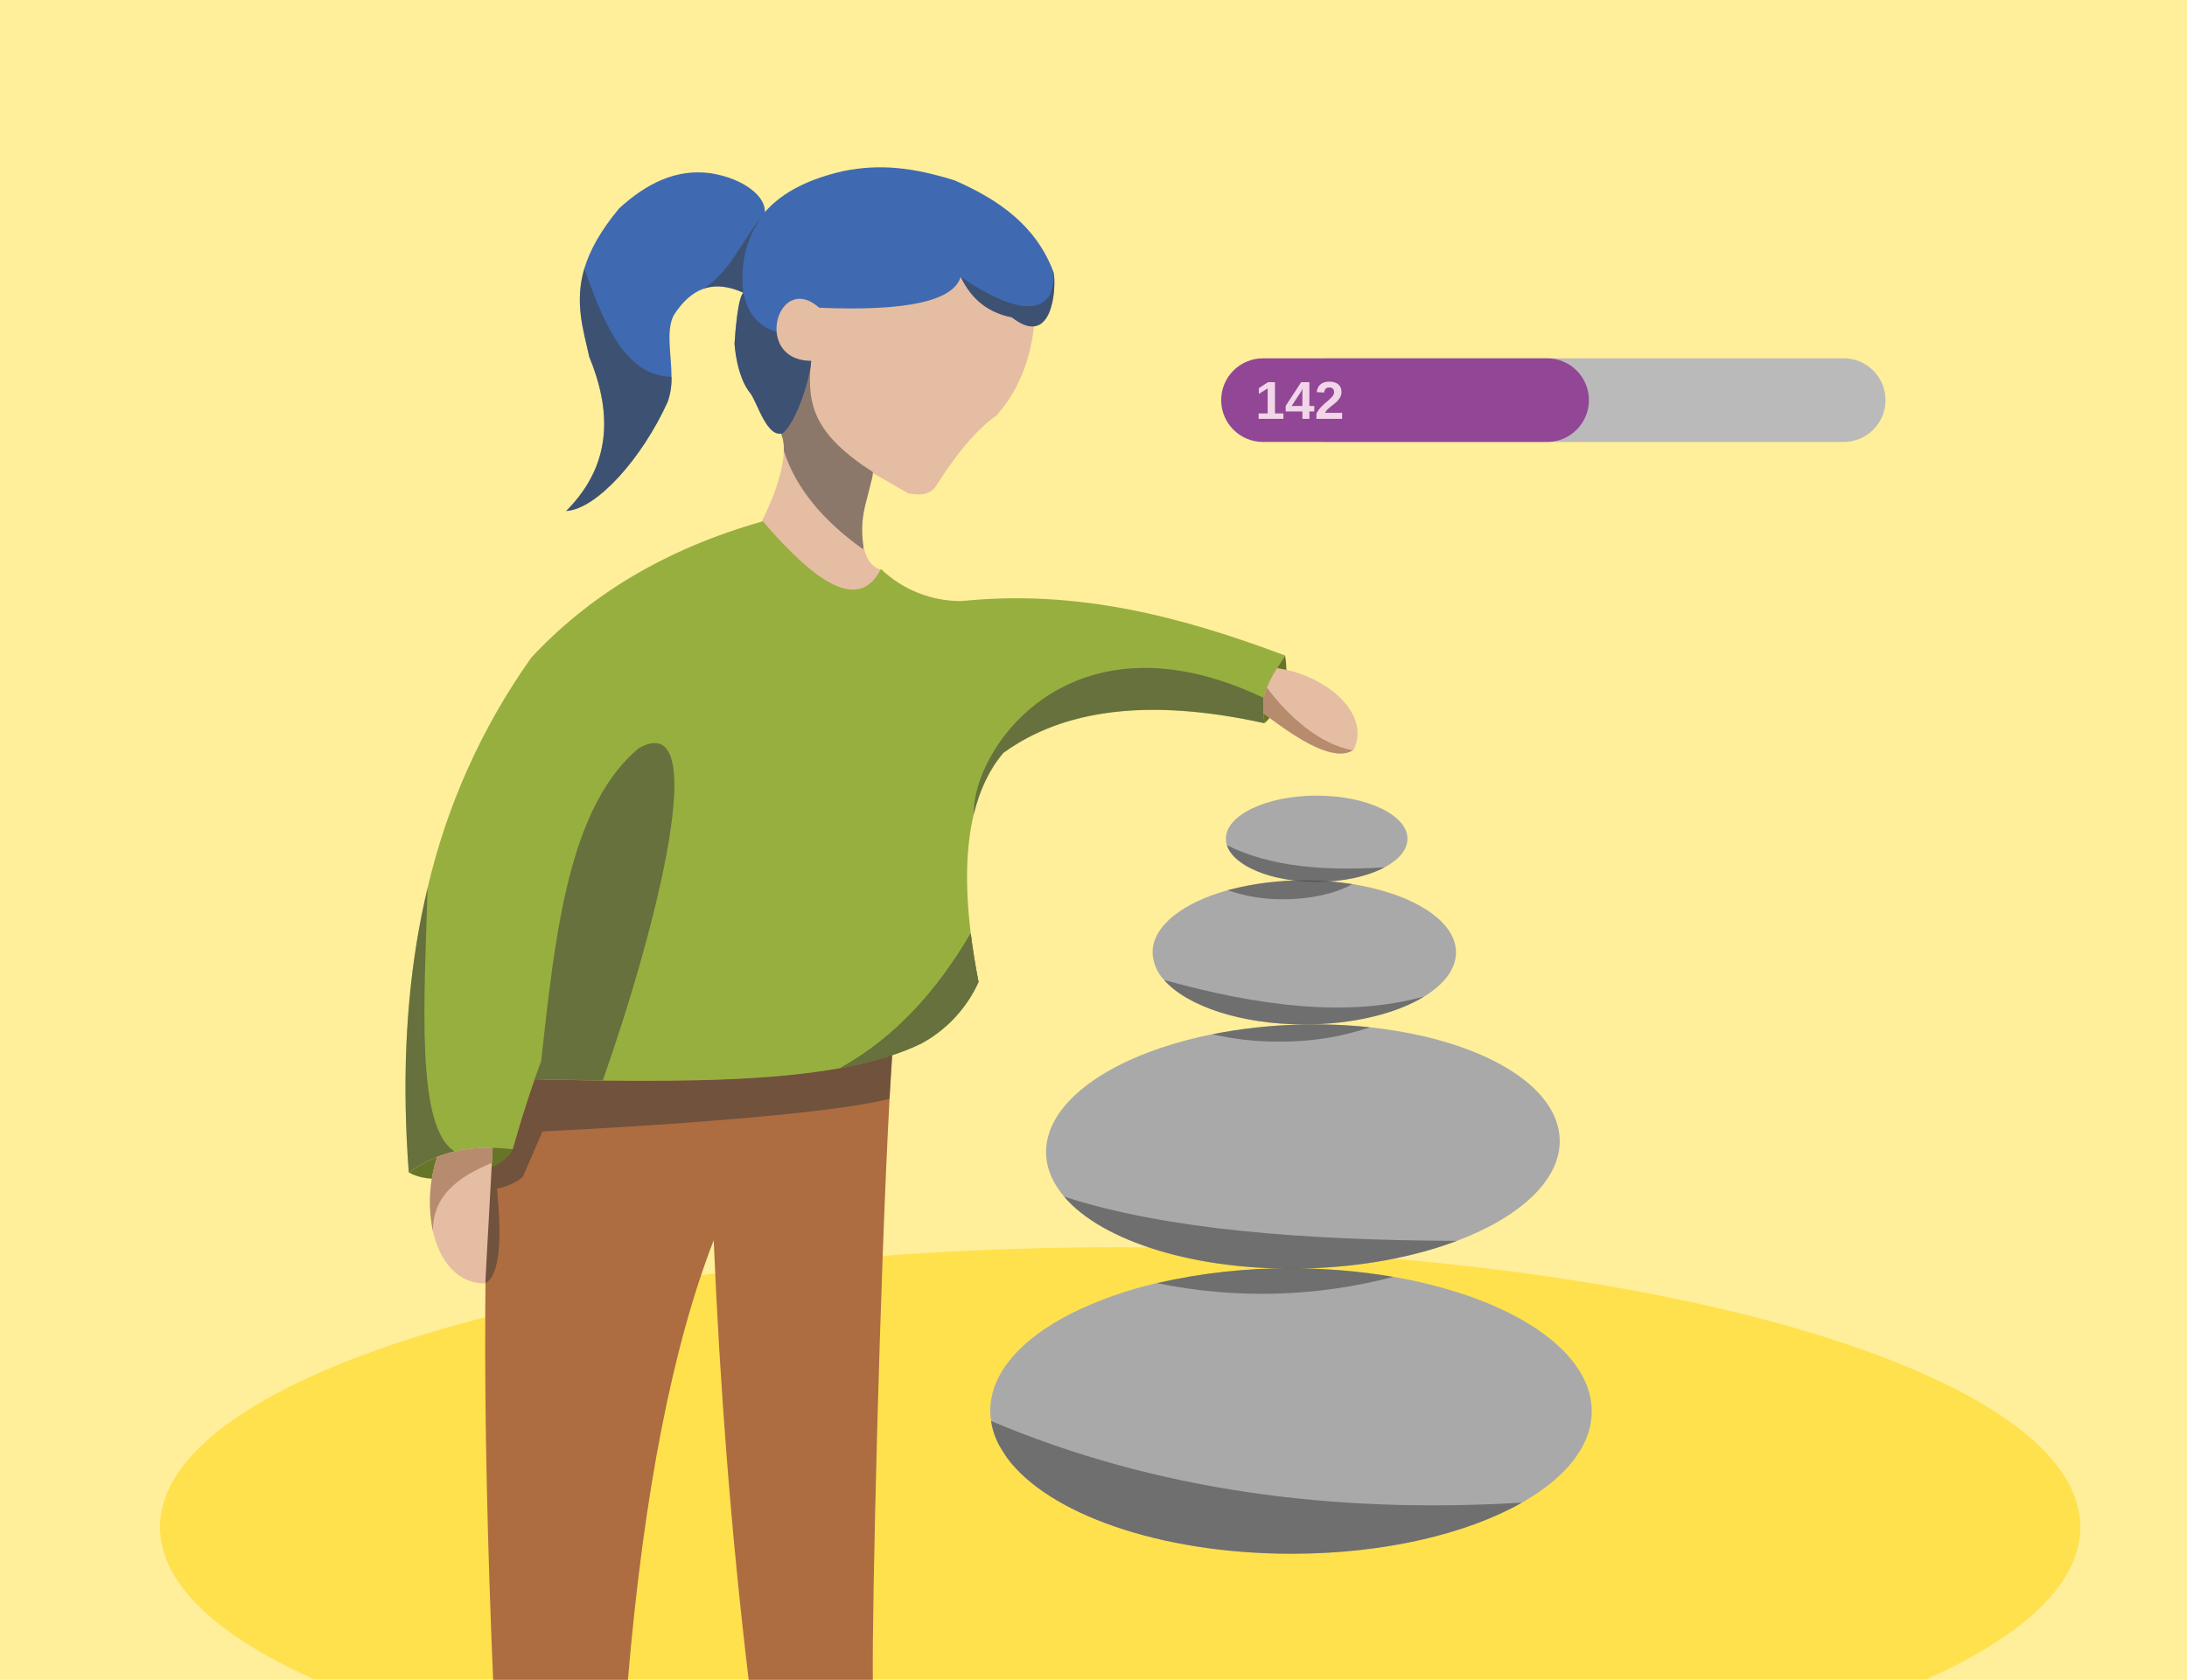
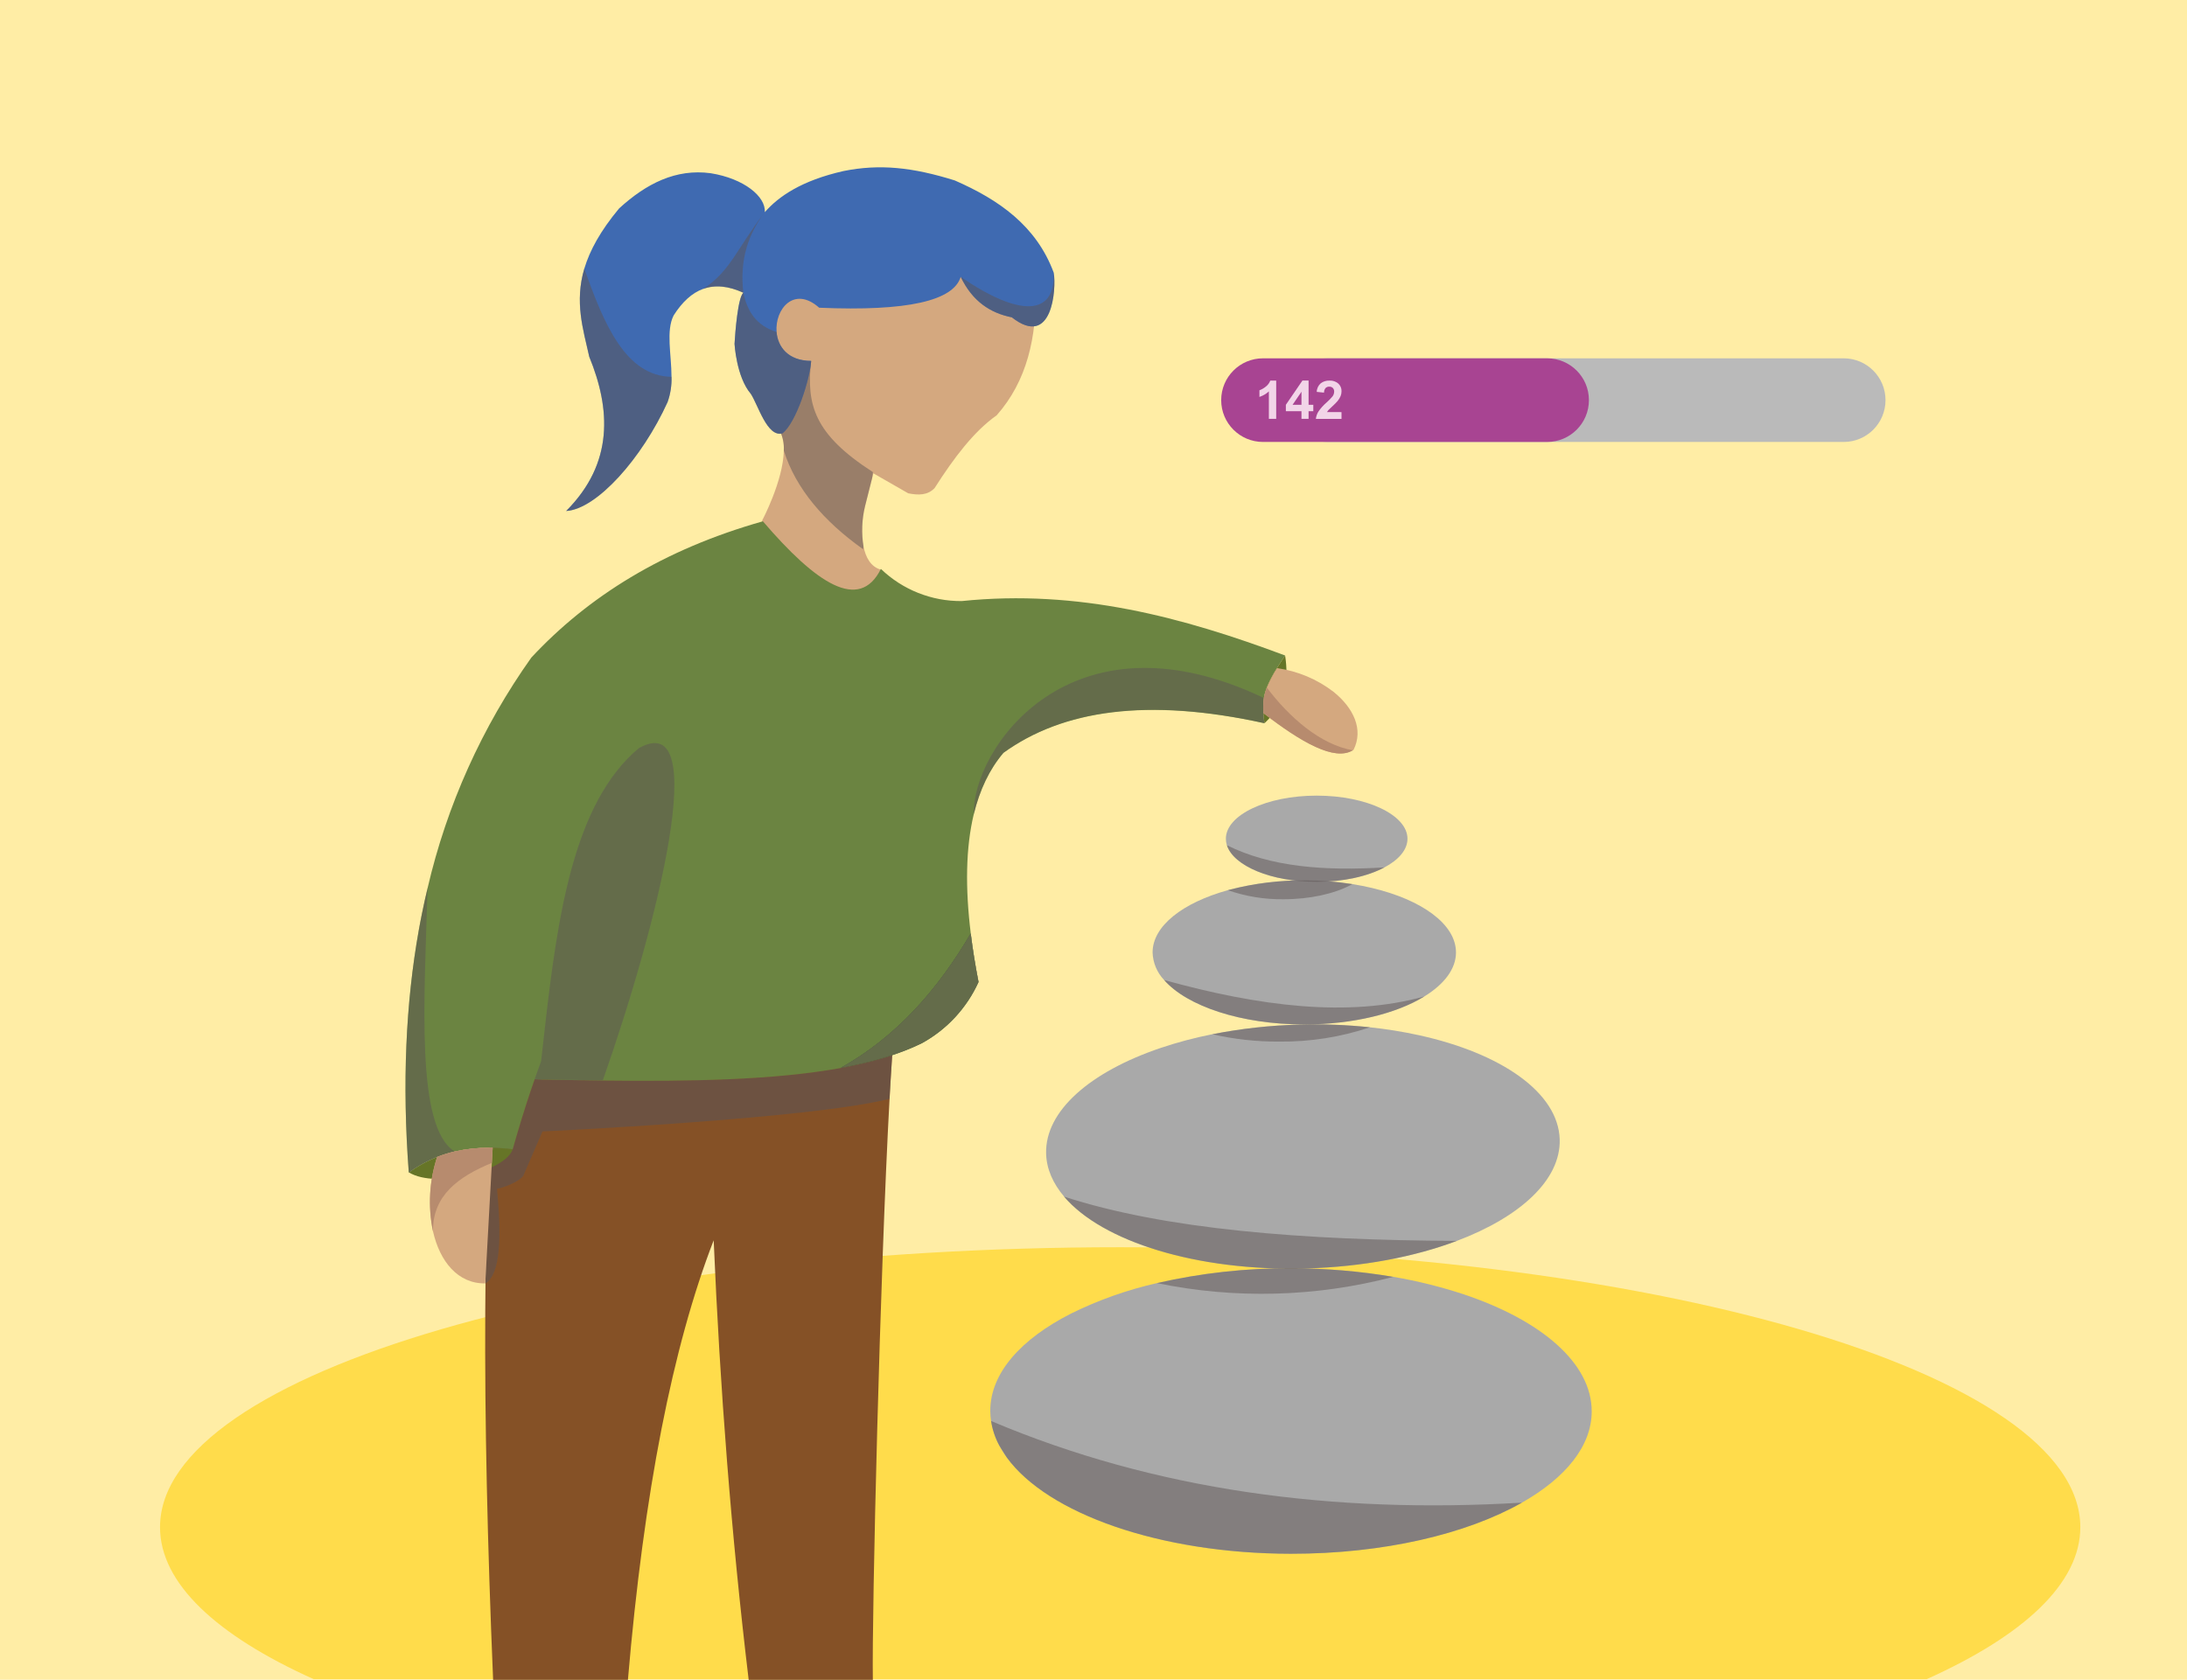
<svg xmlns="http://www.w3.org/2000/svg" viewBox="0 0 738 567">
-   <defs>
-     <style>.cls-1,.cls-2{fill:#ffd402;}.cls-1{opacity:0.4;}.cls-2{opacity:0.5;}.cls-3{fill:#ad6d40;}.cls-4,.cls-9{fill:#3a3a3a;}.cls-4,.cls-8{opacity:0.53;}.cls-5{fill:#e5bda2;}.cls-6{fill:#667527;}.cls-7{fill:#97af3f;}.cls-10{fill:#b78b6e;}.cls-11{fill:#3f6ab1;}.cls-12{fill:#a9a9a9;}.cls-13{fill:#bababa;}.cls-14{fill:#914795;}.cls-15{font-size:18px;fill:#f2d5e8;font-family:Arial-BoldMT, Arial;font-weight:700;}</style>
-   </defs>
-   <g id="Layer_12" data-name="Layer 12">
-     <rect class="cls-1" width="738" height="567" />
-     <path class="cls-2" d="M701.68,515.39c0,18.92-19,36.54-51.88,51.31H105.56c-32.83-14.77-51.88-32.39-51.88-51.31,0-52.19,145.06-94.5,324-94.5S701.68,463.2,701.68,515.39Z" transform="translate(0.32 0.11)" />
+   <g id="a814903e-0938-49b9-8d5f-083e752f36e8" data-name="Layer 12">
+     <rect width="738" height="567" fill="#ffdc4b" opacity="0.5" />
+     <path d="M701.68,515.39c0,18.92-19,36.54-51.88,51.31H105.56c-32.83-14.77-51.88-32.39-51.88-51.31,0-52.19,145.06-94.5,324-94.5S701.68,463.2,701.68,515.39Z" transform="translate(0.32 0.11)" fill="#ffdc4b" />
  </g>
-   <g id="pants">
-     <path class="cls-3" d="M301.47,346.81c-.24,2.68-.48,5.78-.72,9.24-.18,2.69-.37,5.59-.55,8.69-.11,1.92-.23,3.92-.34,6-3.22,59-6,173.39-5.64,196.17h-41.9c-5.89-49.1-9.69-98.58-11.81-148.36-13.84,35.74-23.54,85-28.94,148.36H166.08c-1.92-45.81-2.86-87.52-2.65-124.49q0-4.72.08-9.35.24-20.66,1-39.19.16-4.11.36-8.11a53.16,53.16,0,0,1,7.83.6s2.46-10.76,4.7-19.28c1.6-6.11,3.23-11.9,4.9-17.42l.53,7.62c6.79.15,13.58.3,20.3.39,29.47.42,57.72-.16,80.32-5.25A108.13,108.13,0,0,0,301.47,346.81Z" transform="translate(0.32 0.11)" />
-     <path class="cls-4" d="M300.75,356.05c-.18,2.69-.37,5.59-.55,8.69-.11,1.92-.23,3.92-.34,6l-.05.06c-27,6.86-117.07,11-117.07,11l-6.49,15c-1.48,2.09-7.08,4.16-8.85,4.34,1.52,16.21,1.24,28.86-3.89,31.93l-.08.05c.1-13.92.45-27,1.06-39.24.11-2.22.23-4.4.36-6.56a65.35,65.35,0,0,1,7.83.48s2.46-8.7,4.7-15.59c1.6-4.94,3.23-9.62,4.9-14.08l.53,6.16c6.79.12,13.58.24,20.3.31,29.47.34,57.72-.13,80.32-4.24A129.36,129.36,0,0,0,300.75,356.05Z" transform="translate(0.32 0.11)" />
+   <g id="e02adc77-d268-48d9-8231-1e02a593b721" data-name="pants">
+     <path d="M301.47,346.81c-.24,2.68-.48,5.78-.72,9.24-.18,2.69-.37,5.59-.55,8.69-.11,1.92-.23,3.92-.34,6-3.22,59-6,173.39-5.64,196.17h-41.9c-5.89-49.1-9.69-98.58-11.81-148.36-13.84,35.74-23.54,85-28.94,148.36H166.08c-1.92-45.81-2.86-87.52-2.65-124.49q0-4.72.08-9.35.24-20.66,1-39.19.16-4.11.36-8.11a53.16,53.16,0,0,1,7.83.6s2.46-10.76,4.7-19.28c1.6-6.11,3.23-11.9,4.9-17.42l.53,7.62c6.79.15,13.58.3,20.3.39,29.47.42,57.72-.16,80.32-5.25A108.13,108.13,0,0,0,301.47,346.81Z" transform="translate(0.32 0.11)" fill="#855126" />
+     <path d="M300.75,356.05c-.18,2.69-.37,5.59-.55,8.69-.11,1.92-.23,3.92-.34,6l-.05.06c-27,6.86-117.07,11-117.07,11l-6.49,15c-1.48,2.09-7.08,4.16-8.85,4.34,1.52,16.21,1.24,28.86-3.89,31.93l-.08.05c.1-13.92.45-27,1.06-39.24.11-2.22.23-4.4.36-6.56a65.35,65.35,0,0,1,7.83.48s2.46-8.7,4.7-15.59c1.6-4.94,3.23-9.62,4.9-14.08l.53,6.16c6.79.12,13.58.24,20.3.31,29.47.34,57.72-.13,80.32-4.24A129.36,129.36,0,0,0,300.75,356.05Z" transform="translate(0.32 0.11)" fill="#5d5454" opacity="0.6" />
  </g>
-   <g id="Layer_7" data-name="Layer 7">
-     <path class="cls-5" d="M336,140.08c-7.66,5.39-14.44,14.36-20.92,24.53-2.32,2.5-5.51,2.48-8.93,1.79l-11.75-6.74-.37,1.45-2.44,9.67a34.28,34.28,0,0,0-.51,13.6c.72,3.64,2.41,6.83,5.88,7.81l2.8,20.93-41.1-11.23-1.79-26.3S264,162.17,264.17,152a13.53,13.53,0,0,0-1.29-6.6,8.08,8.08,0,0,0-1.43-2c-8.17-8.17-6.9-41.87-6.9-41.87l59.49-13L349.15,97C349.61,113.65,346.23,128.52,336,140.08Z" transform="translate(0.32 0.11)" />
-     <path class="cls-4" d="M294.25,159.25l-.24,1.86-2.44,9.67a34.28,34.28,0,0,0-.51,13.6l-.12.91c-13.22-9.4-22.73-20.45-26.77-33.31a13.53,13.53,0,0,0-1.29-6.6l3.16-18,7.36-5.6C271.74,136.61,274.47,146.49,294.25,159.25Z" transform="translate(0.32 0.11)" />
+   <g id="e385839c-2629-4dca-acb9-324e9cd8f073" data-name="Layer 7">
+     <path d="M336,140.08c-7.66,5.39-14.44,14.36-20.92,24.53-2.32,2.5-5.51,2.48-8.93,1.79l-11.75-6.74-.37,1.45-2.44,9.67a34.28,34.28,0,0,0-.51,13.6c.72,3.64,2.41,6.83,5.88,7.81l2.8,20.93-41.1-11.23-1.79-26.3S264,162.17,264.17,152a13.53,13.53,0,0,0-1.29-6.6,8.08,8.08,0,0,0-1.43-2c-8.17-8.17-6.9-41.87-6.9-41.87l59.49-13L349.15,97C349.61,113.65,346.23,128.52,336,140.08Z" transform="translate(0.32 0.11)" fill="#d4a87f" />
+     <path d="M294.25,159.25l-.24,1.86-2.44,9.67a34.28,34.28,0,0,0-.51,13.6l-.12.91c-13.22-9.4-22.73-20.45-26.77-33.31a13.53,13.53,0,0,0-1.29-6.6l3.16-18,7.36-5.6C271.74,136.61,274.47,146.49,294.25,159.25Z" transform="translate(0.32 0.11)" fill="#5d5454" opacity="0.5" />
  </g>
-   <g id="oberteil">
-     <path class="cls-6" d="M153.11,388.56a42.65,42.65,0,0,0-15.33,7l-.08.09c9.28,5.64,32.71-.52,35-7.88A58.13,58.13,0,0,0,153.11,388.56Z" transform="translate(0.32 0.11)" />
-     <path class="cls-7" d="M426.18,235.5c.66-4,2.73-7.7,7.16-14.35-34.45-12.88-69.67-22.43-109.13-18.37a38.91,38.91,0,0,1-27.27-10.85c-7.31,14.65-21.91,4.85-39.83-16.08-33.71,9.54-59,25.46-78.13,46a220.29,220.29,0,0,0-35,77.77c-.7,2.92-1.34,5.87-1.95,8.87-.21,1-.4,2-.59,3q-.24,1.23-.45,2.46c-4.36,24.42-5.64,51.53-3.36,81.76a42.69,42.69,0,0,1,15.49-7.12,52.32,52.32,0,0,1,11.71-1.26,65.9,65.9,0,0,1,7.86.48s2.46-8.7,4.7-15.59c.89-2.77,1.8-5.44,2.72-8.05l2.71.13,6.05.11h0q7.16.13,14.26.21c29.47.34,57.72-.13,80.32-4.24,10.45-1.9,19.69-4.58,27.29-8.32a44.49,44.49,0,0,0,19.15-20.68q-1.65-8.49-2.62-16.34c-1.9-15.47-1.7-29,1-40.29,2-8.16,5.26-15.13,10-20.73,20-14.46,48.58-18.7,88.08-10A28.52,28.52,0,0,1,426.18,235.5Z" transform="translate(0.32 0.11)" />
-     <g class="cls-8">
-       <path class="cls-9" d="M329.87,331.34A44.49,44.49,0,0,1,310.72,352c-7.6,3.74-16.84,6.42-27.29,8.32,18.9-10.59,32.76-26.49,43.82-45.34Q328.21,322.85,329.87,331.34Z" transform="translate(0.32 0.11)" />
-       <path class="cls-9" d="M329.87,331.34A44.49,44.49,0,0,1,310.72,352c-7.6,3.74-16.84,6.42-27.29,8.32,18.9-10.59,32.76-26.49,43.82-45.34Q328.21,322.85,329.87,331.34Z" transform="translate(0.32 0.11)" />
-       <path class="cls-9" d="M329.87,331.34A44.49,44.49,0,0,1,310.72,352c-7.6,3.74-16.84,6.42-27.29,8.32,18.9-10.59,32.76-26.49,43.82-45.34Q328.21,322.85,329.87,331.34Z" transform="translate(0.32 0.11)" />
+   <g id="b394f141-4064-4d46-8768-7a7da9291b24" data-name="oberteil">
+     <path d="M153.11,388.56a42.65,42.65,0,0,0-15.33,7l-.08.09c9.28,5.64,32.71-.52,35-7.88A58.13,58.13,0,0,0,153.11,388.56Z" transform="translate(0.32 0.11)" fill="#667527" />
+     <path d="M426.18,235.5c.66-4,2.73-7.7,7.16-14.35-34.45-12.88-69.67-22.43-109.13-18.37a38.91,38.91,0,0,1-27.27-10.85c-7.31,14.65-21.91,4.85-39.83-16.08-33.71,9.54-59,25.46-78.13,46a220.29,220.29,0,0,0-35,77.77c-.7,2.92-1.34,5.87-1.95,8.87-.21,1-.4,2-.59,3q-.24,1.23-.45,2.46c-4.36,24.42-5.64,51.53-3.36,81.76a42.69,42.69,0,0,1,15.49-7.12,52.32,52.32,0,0,1,11.71-1.26,65.9,65.9,0,0,1,7.86.48s2.46-8.7,4.7-15.59c.89-2.77,1.8-5.44,2.72-8.05l2.71.13,6.05.11h0q7.16.13,14.26.21c29.47.34,57.72-.13,80.32-4.24,10.45-1.9,19.69-4.58,27.29-8.32a44.49,44.49,0,0,0,19.15-20.68q-1.65-8.49-2.62-16.34c-1.9-15.47-1.7-29,1-40.29,2-8.16,5.26-15.13,10-20.73,20-14.46,48.58-18.7,88.08-10A28.52,28.52,0,0,1,426.18,235.5Z" transform="translate(0.32 0.11)" fill="#6b8441" />
+     <g opacity="0.5">
+       <path d="M329.87,331.34A44.49,44.49,0,0,1,310.72,352c-7.6,3.74-16.84,6.42-27.29,8.32,18.9-10.59,32.76-26.49,43.82-45.34Q328.21,322.85,329.87,331.34Z" transform="translate(0.32 0.11)" fill="#3a3a3a" />
+       <path d="M329.87,331.34A44.49,44.49,0,0,1,310.72,352c-7.6,3.74-16.84,6.42-27.29,8.32,18.9-10.59,32.76-26.49,43.82-45.34Q328.21,322.85,329.87,331.34Z" transform="translate(0.32 0.11)" fill="#3a3a3a" />
+       <path d="M329.87,331.34A44.49,44.49,0,0,1,310.72,352c-7.6,3.74-16.84,6.42-27.29,8.32,18.9-10.59,32.76-26.49,43.82-45.34Q328.21,322.85,329.87,331.34Z" transform="translate(0.32 0.11)" fill="#5d5454" />
    </g>
-     <path class="cls-4" d="M153.11,388.56a42.69,42.69,0,0,0-15.49,7.12c-2.28-30.23-1-57.34,3.36-81.76q.21-1.23.45-2.46c.19-1,.38-2,.59-3,.61-3,1.25-5.95,1.95-8.87C142.89,337.51,139.88,380.41,153.11,388.56Z" transform="translate(0.32 0.11)" />
-     <path class="cls-6" d="M433.34,221.15c-4.43,6.65-6.5,10.38-7.16,14.35a28.52,28.52,0,0,0,.2,8.52C433.53,237.31,434.61,229.46,433.34,221.15Z" transform="translate(0.32 0.11)" />
-     <path class="cls-4" d="M426.38,244c-39.5-8.74-68.09-4.5-88.08,10-4.78,5.6-8.07,12.57-10,20.73-.71-21.55,32.26-70.53,97.92-39.21A28.52,28.52,0,0,0,426.38,244Z" transform="translate(0.32 0.11)" />
-     <path class="cls-4" d="M215.23,252.44c-22,18.44-27.44,56.58-31.86,95.94q-.56,4.86-1.09,9.73c-.74,2-1.46,4-2.18,6l2.71.13,6.05.11c4.77.08,9.53.15,14.25.2C221.53,312.15,240.1,238.47,215.23,252.44Z" transform="translate(0.32 0.11)" />
+     <path d="M153.11,388.56a42.69,42.69,0,0,0-15.49,7.12c-2.28-30.23-1-57.34,3.36-81.76q.21-1.23.45-2.46c.19-1,.38-2,.59-3,.61-3,1.25-5.95,1.95-8.87C142.89,337.51,139.88,380.41,153.11,388.56Z" transform="translate(0.32 0.11)" fill="#5d5454" opacity="0.5" />
+     <path d="M433.34,221.15c-4.43,6.65-6.5,10.38-7.16,14.35a28.52,28.52,0,0,0,.2,8.52C433.53,237.31,434.61,229.46,433.34,221.15Z" transform="translate(0.32 0.11)" fill="#667527" />
+     <path d="M426.38,244c-39.5-8.74-68.09-4.5-88.08,10-4.78,5.6-8.07,12.57-10,20.73-.71-21.55,32.26-70.53,97.92-39.21A28.52,28.52,0,0,0,426.38,244Z" transform="translate(0.32 0.11)" fill="#5d5454" opacity="0.5" />
+     <path d="M215.23,252.44c-22,18.44-27.44,56.58-31.86,95.94q-.56,4.86-1.09,9.73c-.74,2-1.46,4-2.18,6l2.71.13,6.05.11c4.77.08,9.53.15,14.25.2C221.53,312.15,240.1,238.47,215.23,252.44Z" transform="translate(0.32 0.11)" fill="#5d5454" opacity="0.5" />
  </g>
-   <g id="hands">
-     <path class="cls-5" d="M165.94,387.32l-.28,5.1-2.23,40.68c-9.23.13-15.34-7.38-17.64-17.59a48.65,48.65,0,0,1,1.4-25.1,41.71,41.71,0,0,1,5.92-1.85,52.32,52.32,0,0,1,11.71-1.26Z" transform="translate(0.32 0.11)" />
-     <path class="cls-10" d="M165.94,387.32l-.28,5.1c-11.27,4.66-20,10.95-19.87,23.09a48.65,48.65,0,0,1,1.4-25.1,41.71,41.71,0,0,1,5.92-1.85,52.32,52.32,0,0,1,11.71-1.26Z" transform="translate(0.32 0.11)" />
-     <path class="cls-5" d="M456.43,253l-.21.12c-6.24,3.77-17.4-2.67-30.2-12.53a22,22,0,0,1,.16-5.12,18.32,18.32,0,0,1,1-3.5,40,40,0,0,1,3.43-6.55,40.41,40.41,0,0,1,19.08,8C456.46,238.87,459.87,246.16,456.43,253Z" transform="translate(0.32 0.11)" />
-     <path class="cls-10" d="M456.22,253.15c-6.24,3.77-17.4-2.67-30.2-12.53a22,22,0,0,1,.16-5.12,18.32,18.32,0,0,1,1-3.5C434.82,242.12,445.3,251.26,456.22,253.15Z" transform="translate(0.32 0.11)" />
+   <g id="f5fc2ad8-eda8-4273-9c68-7b4a4e158fa9" data-name="hands">
+     <path d="M165.94,387.32l-.28,5.1-2.23,40.68c-9.23.13-15.34-7.38-17.64-17.59a48.65,48.65,0,0,1,1.4-25.1,41.71,41.71,0,0,1,5.92-1.85,52.32,52.32,0,0,1,11.71-1.26Z" transform="translate(0.32 0.11)" fill="#d4a87f" />
+     <path d="M165.94,387.32l-.28,5.1c-11.27,4.66-20,10.95-19.87,23.09a48.65,48.65,0,0,1,1.4-25.1,41.71,41.71,0,0,1,5.92-1.85,52.32,52.32,0,0,1,11.71-1.26Z" transform="translate(0.32 0.11)" fill="#b78b6e" />
+     <path d="M456.43,253l-.21.12c-6.24,3.77-17.4-2.67-30.2-12.53a22,22,0,0,1,.16-5.12,18.32,18.32,0,0,1,1-3.5,40,40,0,0,1,3.43-6.55,40.41,40.41,0,0,1,19.08,8C456.46,238.87,459.87,246.16,456.43,253Z" transform="translate(0.32 0.11)" fill="#d4a87f" />
+     <path d="M456.22,253.15c-6.24,3.77-17.4-2.67-30.2-12.53a22,22,0,0,1,.16-5.12,18.32,18.32,0,0,1,1-3.5C434.82,242.12,445.3,251.26,456.22,253.15Z" transform="translate(0.32 0.11)" fill="#b78b6e" />
  </g>
-   <g id="haare">
-     <path class="cls-11" d="M341.11,107c-7.31-1.45-13.33-5.45-17.24-13.66-2.45,8.05-17.85,11.7-47.76,10.42-8.49-7.54-15,.55-14.37,8.15.39,5,3.81,9.73,11.66,9.79-.36,6-5,20.8-9.66,24.43-5.18,1.56-8.29-9.75-10.72-13.34-4.86-5.71-5.47-16.85-5.47-16.85.22-3.78,1.13-15.82,3-17.24-5-2.31-9.58-2.79-13.67-1.27-3.65,1.35-6.94,4.3-9.88,8.93-2.64,5.19-.74,13.22-.72,20.68a23.07,23.07,0,0,1-1.32,8.55c-8.6,18.93-23.84,36.13-34.22,36.77,16.13-16.17,15-34.48,7.79-52.08-2.09-9.37-5-18.43-1.65-29.79,1.8-6,5.35-12.61,11.73-20.26,9.17-8.39,19.18-13.46,30.9-11.87,11.24,1.8,18.63,7.89,18.25,13.15,4.61-5.27,12.33-10.67,26.58-13.89,12.23-2.45,23.28-1.27,37.51,3.17,14.82,6.48,27.53,15.26,33.42,31.17C356.17,97.46,354.78,117.71,341.11,107Z" transform="translate(0.32 0.11)" />
-     <path class="cls-4" d="M226.26,127.08a23.07,23.07,0,0,1-1.32,8.55c-8.6,18.93-23.84,36.13-34.22,36.77,16.13-16.17,15-34.48,7.79-52.08-2.09-9.37-5-18.43-1.65-29.79C203.51,109.49,210.92,126.82,226.26,127.08Z" transform="translate(0.32 0.11)" />
-     <path class="cls-4" d="M273.4,121.74c-.36,6-5,20.8-9.66,24.43-5.18,1.56-8.29-9.75-10.72-13.34-4.86-5.71-5.47-16.85-5.47-16.85.22-3.78,1.13-15.82,3-17.24,1.27,6.14,4.28,11.05,11.17,13.19l0,0C262.13,116.92,265.55,121.68,273.4,121.74Z" transform="translate(0.32 0.11)" />
-     <path class="cls-4" d="M341.11,107c-7.31-1.45-13.33-5.45-17.24-13.66,20.09,13.79,31.91,13.1,31.38-1.38C356.17,97.46,354.78,117.71,341.11,107Z" transform="translate(0.32 0.11)" />
-     <path class="cls-4" d="M250.53,98.74c-5-2.31-9.58-2.79-13.67-1.27,9.33-6,11.62-14,20.88-25.92C252.27,78.79,249.2,87.46,250.53,98.74Z" transform="translate(0.32 0.11)" />
+   <g id="f8decfe0-e8bc-48e5-bb7a-ce93579fb8f2" data-name="haare">
+     <path d="M341.11,107c-7.31-1.45-13.33-5.45-17.24-13.66-2.45,8.05-17.85,11.7-47.76,10.42-8.49-7.54-15,.55-14.37,8.15.39,5,3.81,9.73,11.66,9.79-.36,6-5,20.8-9.66,24.43-5.18,1.56-8.29-9.75-10.72-13.34-4.86-5.71-5.47-16.85-5.47-16.85.22-3.78,1.13-15.82,3-17.24-5-2.31-9.58-2.79-13.67-1.27-3.65,1.35-6.94,4.3-9.88,8.93-2.64,5.19-.74,13.22-.72,20.68a23.07,23.07,0,0,1-1.32,8.55c-8.6,18.93-23.84,36.13-34.22,36.77,16.13-16.17,15-34.48,7.79-52.08-2.09-9.37-5-18.43-1.65-29.79,1.8-6,5.35-12.61,11.73-20.26,9.17-8.39,19.18-13.46,30.9-11.87,11.24,1.8,18.63,7.89,18.25,13.15,4.61-5.27,12.33-10.67,26.58-13.89,12.23-2.45,23.28-1.27,37.51,3.17,14.82,6.48,27.53,15.26,33.42,31.17C356.17,97.46,354.78,117.71,341.11,107Z" transform="translate(0.32 0.11)" fill="#3f6ab1" />
+     <path d="M226.26,127.08a23.07,23.07,0,0,1-1.32,8.55c-8.6,18.93-23.84,36.13-34.22,36.77,16.13-16.17,15-34.48,7.79-52.08-2.09-9.37-5-18.43-1.65-29.79C203.51,109.49,210.92,126.82,226.26,127.08Z" transform="translate(0.32 0.11)" fill="#5d5454" opacity="0.5" />
+     <path d="M273.4,121.74c-.36,6-5,20.8-9.66,24.43-5.18,1.56-8.29-9.75-10.72-13.34-4.86-5.71-5.47-16.85-5.47-16.85.22-3.78,1.13-15.82,3-17.24,1.27,6.14,4.28,11.05,11.17,13.19l0,0C262.13,116.92,265.55,121.68,273.4,121.74Z" transform="translate(0.32 0.11)" fill="#5d5454" opacity="0.5" />
+     <path d="M341.11,107c-7.31-1.45-13.33-5.45-17.24-13.66,20.09,13.79,31.91,13.1,31.38-1.38C356.17,97.46,354.78,117.71,341.11,107Z" transform="translate(0.32 0.11)" fill="#5d5454" opacity="0.5" />
+     <path d="M250.53,98.74c-5-2.31-9.58-2.79-13.67-1.27,9.33-6,11.62-14,20.88-25.92C252.27,78.79,249.2,87.46,250.53,98.74Z" transform="translate(0.32 0.11)" fill="#5d5454" opacity="0.5" />
  </g>
-   <g id="Layer_9" data-name="Layer 9">
-     <path class="cls-12" d="M491,321.38c0,5.59-4,10.75-10.67,14.85-9.36,5.76-24,9.46-40.52,9.46-21.32,0-39.6-6.19-47.3-15a14.12,14.12,0,0,1-3.89-9.31c0-8.95,10.19-16.78,25.36-21l.82-.22a98.18,98.18,0,0,1,25-3.09,103.88,103.88,0,0,1,16.24,1.25c2.28.36,4.49.79,6.61,1.3C479.46,303.6,491,311.85,491,321.38Z" transform="translate(0.32 0.11)" />
-     <path class="cls-12" d="M526,384.5c.38,13.67-13.32,26.17-34.7,34.25-14.18,5.36-31.74,8.77-50.82,9.3-37,1-68.85-9.11-81.71-24.25-3.79-4.46-5.94-9.35-6.08-14.52-.39-14.47,15-27.63,38.53-35.62A139.54,139.54,0,0,1,408.75,349a174.79,174.79,0,0,1,29.42-3.26,177.47,177.47,0,0,1,23.78.91,152,152,0,0,1,16.45,2.65C506.26,355.4,525.53,368.64,526,384.5Z" transform="translate(0.32 0.11)" />
-     <path class="cls-12" d="M536.8,476.29c0,11.73-8.85,22.47-23.54,30.81-18.62,10.58-46.64,17.29-78,17.26-44.39-.06-82.11-13.63-95.84-32.5a30.53,30.53,0,0,1-2.59-4.14,25.52,25.52,0,0,1-2.72-8.18,23.63,23.63,0,0,1-.26-3.47c0-12.69,10.38-24.24,27.31-32.82A130.4,130.4,0,0,1,390.09,433a197.62,197.62,0,0,1,45.3-5,204.9,204.9,0,0,1,34.44,2.88,163.56,163.56,0,0,1,23.89,5.94C519.79,445.58,536.81,460,536.8,476.29Z" transform="translate(0.32 0.11)" />
-     <path class="cls-4" d="M513.26,507.1c-18.62,10.58-46.64,17.29-78,17.26-44.39-.06-82.11-13.63-95.84-32.5l-2.59-4.14a25.52,25.52,0,0,1-2.72-8.18C389.54,503,449.62,510.93,513.26,507.1Z" transform="translate(0.32 0.11)" />
-     <path class="cls-4" d="M462,346.64a93,93,0,0,1-30.65,4.84A99.32,99.32,0,0,1,408.75,349a174.79,174.79,0,0,1,29.42-3.26A177.47,177.47,0,0,1,462,346.64Z" transform="translate(0.32 0.11)" />
-     <path class="cls-4" d="M469.83,430.89A174.81,174.81,0,0,1,390.09,433a197.62,197.62,0,0,1,45.3-5A204.9,204.9,0,0,1,469.83,430.89Z" transform="translate(0.32 0.11)" />
+   <g id="fe43b8af-b7cc-49d1-9e7c-f8f21f267f60" data-name="Layer 9">
+     <path d="M491,321.38c0,5.59-4,10.75-10.67,14.85-9.36,5.76-24,9.46-40.52,9.46-21.32,0-39.6-6.19-47.3-15a14.12,14.12,0,0,1-3.89-9.31c0-8.95,10.19-16.78,25.36-21l.82-.22a98.18,98.18,0,0,1,25-3.09,103.88,103.88,0,0,1,16.24,1.25c2.28.36,4.49.79,6.61,1.3C479.46,303.6,491,311.85,491,321.38Z" transform="translate(0.32 0.11)" fill="#a9a9a9" />
+     <path d="M526,384.5c.38,13.67-13.32,26.17-34.7,34.25-14.18,5.36-31.74,8.77-50.82,9.3-37,1-68.85-9.11-81.71-24.25-3.79-4.46-5.94-9.35-6.08-14.52-.39-14.47,15-27.63,38.53-35.62A139.54,139.54,0,0,1,408.75,349a174.79,174.79,0,0,1,29.42-3.26,177.47,177.47,0,0,1,23.78.91,152,152,0,0,1,16.45,2.65C506.26,355.4,525.53,368.64,526,384.5Z" transform="translate(0.32 0.11)" fill="#a9a9a9" />
+     <path d="M536.8,476.29c0,11.73-8.85,22.47-23.54,30.81-18.62,10.58-46.64,17.29-78,17.26-44.39-.06-82.11-13.63-95.84-32.5a30.53,30.53,0,0,1-2.59-4.14,25.52,25.52,0,0,1-2.72-8.18,23.63,23.63,0,0,1-.26-3.47c0-12.69,10.38-24.24,27.31-32.82A130.4,130.4,0,0,1,390.09,433a197.62,197.62,0,0,1,45.3-5,204.9,204.9,0,0,1,34.44,2.88,163.56,163.56,0,0,1,23.89,5.94C519.79,445.58,536.81,460,536.8,476.29Z" transform="translate(0.32 0.11)" fill="#a9a9a9" />
+     <path d="M513.26,507.1c-18.62,10.58-46.64,17.29-78,17.26-44.39-.06-82.11-13.63-95.84-32.5l-2.59-4.14a25.52,25.52,0,0,1-2.72-8.18C389.54,503,449.62,510.93,513.26,507.1Z" transform="translate(0.32 0.11)" fill="#5d5454" opacity="0.5" />
+     <path d="M462,346.64a93,93,0,0,1-30.65,4.84A99.32,99.32,0,0,1,408.75,349a174.79,174.79,0,0,1,29.42-3.26A177.47,177.47,0,0,1,462,346.64Z" transform="translate(0.32 0.11)" fill="#5d5454" opacity="0.5" />
+     <path d="M469.83,430.89A174.81,174.81,0,0,1,390.09,433a197.62,197.62,0,0,1,45.3-5A204.9,204.9,0,0,1,469.83,430.89Z" transform="translate(0.32 0.11)" fill="#5d5454" opacity="0.5" />
  </g>
-   <g id="Layer_11" data-name="Layer 11">
-     <rect class="cls-13" x="433.92" y="120.95" width="202.34" height="28.23" rx="14.11" />
-     <rect class="cls-14" x="412.09" y="120.95" width="124.09" height="28.23" rx="14.11" />
-     <text class="cls-15" transform="translate(423.57 141.39)">142</text>
+   <g id="bf812d06-ce91-4191-9ca8-1d698cf1f641" data-name="Layer 11">
+     <rect x="433.92" y="120.95" width="202.34" height="28.23" rx="14.11" fill="#bababa" />
+     <rect x="412.09" y="120.95" width="124.09" height="28.23" rx="14.11" fill="#a84492" />
+     <path d="M430.33,141.28h-2.47V132a8.65,8.65,0,0,1-3.19,1.87v-2.24a7.2,7.2,0,0,0,2.1-1.2,4.56,4.56,0,0,0,1.56-2.06h2Z" transform="translate(0.32 0.11)" fill="#f2d5e8" />
+     <path d="M438.86,141.28v-2.59h-5.27v-2.16l5.59-8.18h2.08v8.17h1.59v2.17h-1.59v2.59Zm0-4.76v-4.4l-3,4.4Z" transform="translate(0.32 0.11)" fill="#f2d5e8" />
+     <path d="M452.37,139v2.29h-8.65a5.87,5.87,0,0,1,.84-2.46,16,16,0,0,1,2.78-3.09,18.73,18.73,0,0,0,2.05-2.11,2.8,2.8,0,0,0,.5-1.51,1.69,1.69,0,0,0-.44-1.27,1.65,1.65,0,0,0-1.23-.45,1.67,1.67,0,0,0-1.23.47,2.39,2.39,0,0,0-.52,1.55l-2.46-.25a4,4,0,0,1,1.38-2.93,4.63,4.63,0,0,1,2.9-.88,4.19,4.19,0,0,1,3,1,3.37,3.37,0,0,1,1.09,2.56,4.45,4.45,0,0,1-.31,1.66,7.06,7.06,0,0,1-1,1.65,17.5,17.5,0,0,1-1.61,1.64c-.78.71-1.28,1.19-1.49,1.42a5.38,5.38,0,0,0-.5.69Z" transform="translate(0.32 0.11)" fill="#f2d5e8" />
  </g>
-   <g id="Layer_10" data-name="Layer 10">
-     <path class="cls-12" d="M474.63,283c0,3.72-2.94,7.11-7.77,9.68-5.61,3-13.78,4.88-22.87,4.88-15.36,0-28.07-5.37-30.3-12.37a7.47,7.47,0,0,1-.34-2.19c0-8,13.72-14.55,30.64-14.55S474.63,275,474.63,283Z" transform="translate(0.32 0.11)" />
-     <path class="cls-4" d="M456.05,298.31l-.42.24c-5.61,3-13.78,4.88-22.87,4.88A55,55,0,0,1,414,300.37l.82-.22a98.18,98.18,0,0,1,25-3.09A103.88,103.88,0,0,1,456.05,298.31Z" transform="translate(0.32 0.11)" />
-     <path class="cls-4" d="M466.86,292.67c-5.61,3-13.78,4.88-22.87,4.88-15.36,0-28.07-5.37-30.3-12.37C428.48,292.6,446.91,293.91,466.86,292.67Z" transform="translate(0.32 0.11)" />
-     <path class="cls-4" d="M480.33,336.23c-9.36,5.76-24,9.46-40.52,9.46-21.32,0-39.6-6.19-47.3-15C424.55,339.57,454.6,343.41,480.33,336.23Z" transform="translate(0.32 0.11)" />
-     <path class="cls-4" d="M491.26,418.75c-14.18,5.36-31.74,8.77-50.82,9.3-37,1-68.85-9.11-81.71-24.25C392.86,414.89,439.28,418.51,491.26,418.75Z" transform="translate(0.32 0.11)" />
+   <g id="ad196940-ab55-481f-b6ad-62c7d9fcc6ca" data-name="Layer 10">
+     <path d="M474.63,283c0,3.72-2.94,7.11-7.77,9.68-5.61,3-13.78,4.88-22.87,4.88-15.36,0-28.07-5.37-30.3-12.37a7.47,7.47,0,0,1-.34-2.19c0-8,13.72-14.55,30.64-14.55S474.63,275,474.63,283Z" transform="translate(0.32 0.11)" fill="#a9a9a9" />
+     <path d="M456.05,298.31l-.42.24c-5.61,3-13.78,4.88-22.87,4.88A55,55,0,0,1,414,300.37l.82-.22a98.18,98.18,0,0,1,25-3.09A103.88,103.88,0,0,1,456.05,298.31Z" transform="translate(0.32 0.11)" fill="#5d5454" opacity="0.5" />
+     <path d="M466.86,292.67c-5.61,3-13.78,4.88-22.87,4.88-15.36,0-28.07-5.37-30.3-12.37C428.48,292.6,446.91,293.91,466.86,292.67Z" transform="translate(0.32 0.11)" fill="#5d5454" opacity="0.5" />
+     <path d="M480.33,336.23c-9.36,5.76-24,9.46-40.52,9.46-21.32,0-39.6-6.19-47.3-15C424.55,339.57,454.6,343.41,480.33,336.23Z" transform="translate(0.32 0.11)" fill="#5d5454" opacity="0.5" />
+     <path d="M491.26,418.75c-14.18,5.36-31.74,8.77-50.82,9.3-37,1-68.85-9.11-81.71-24.25C392.86,414.89,439.28,418.51,491.26,418.75Z" transform="translate(0.32 0.11)" fill="#5d5454" opacity="0.5" />
  </g>
</svg>
